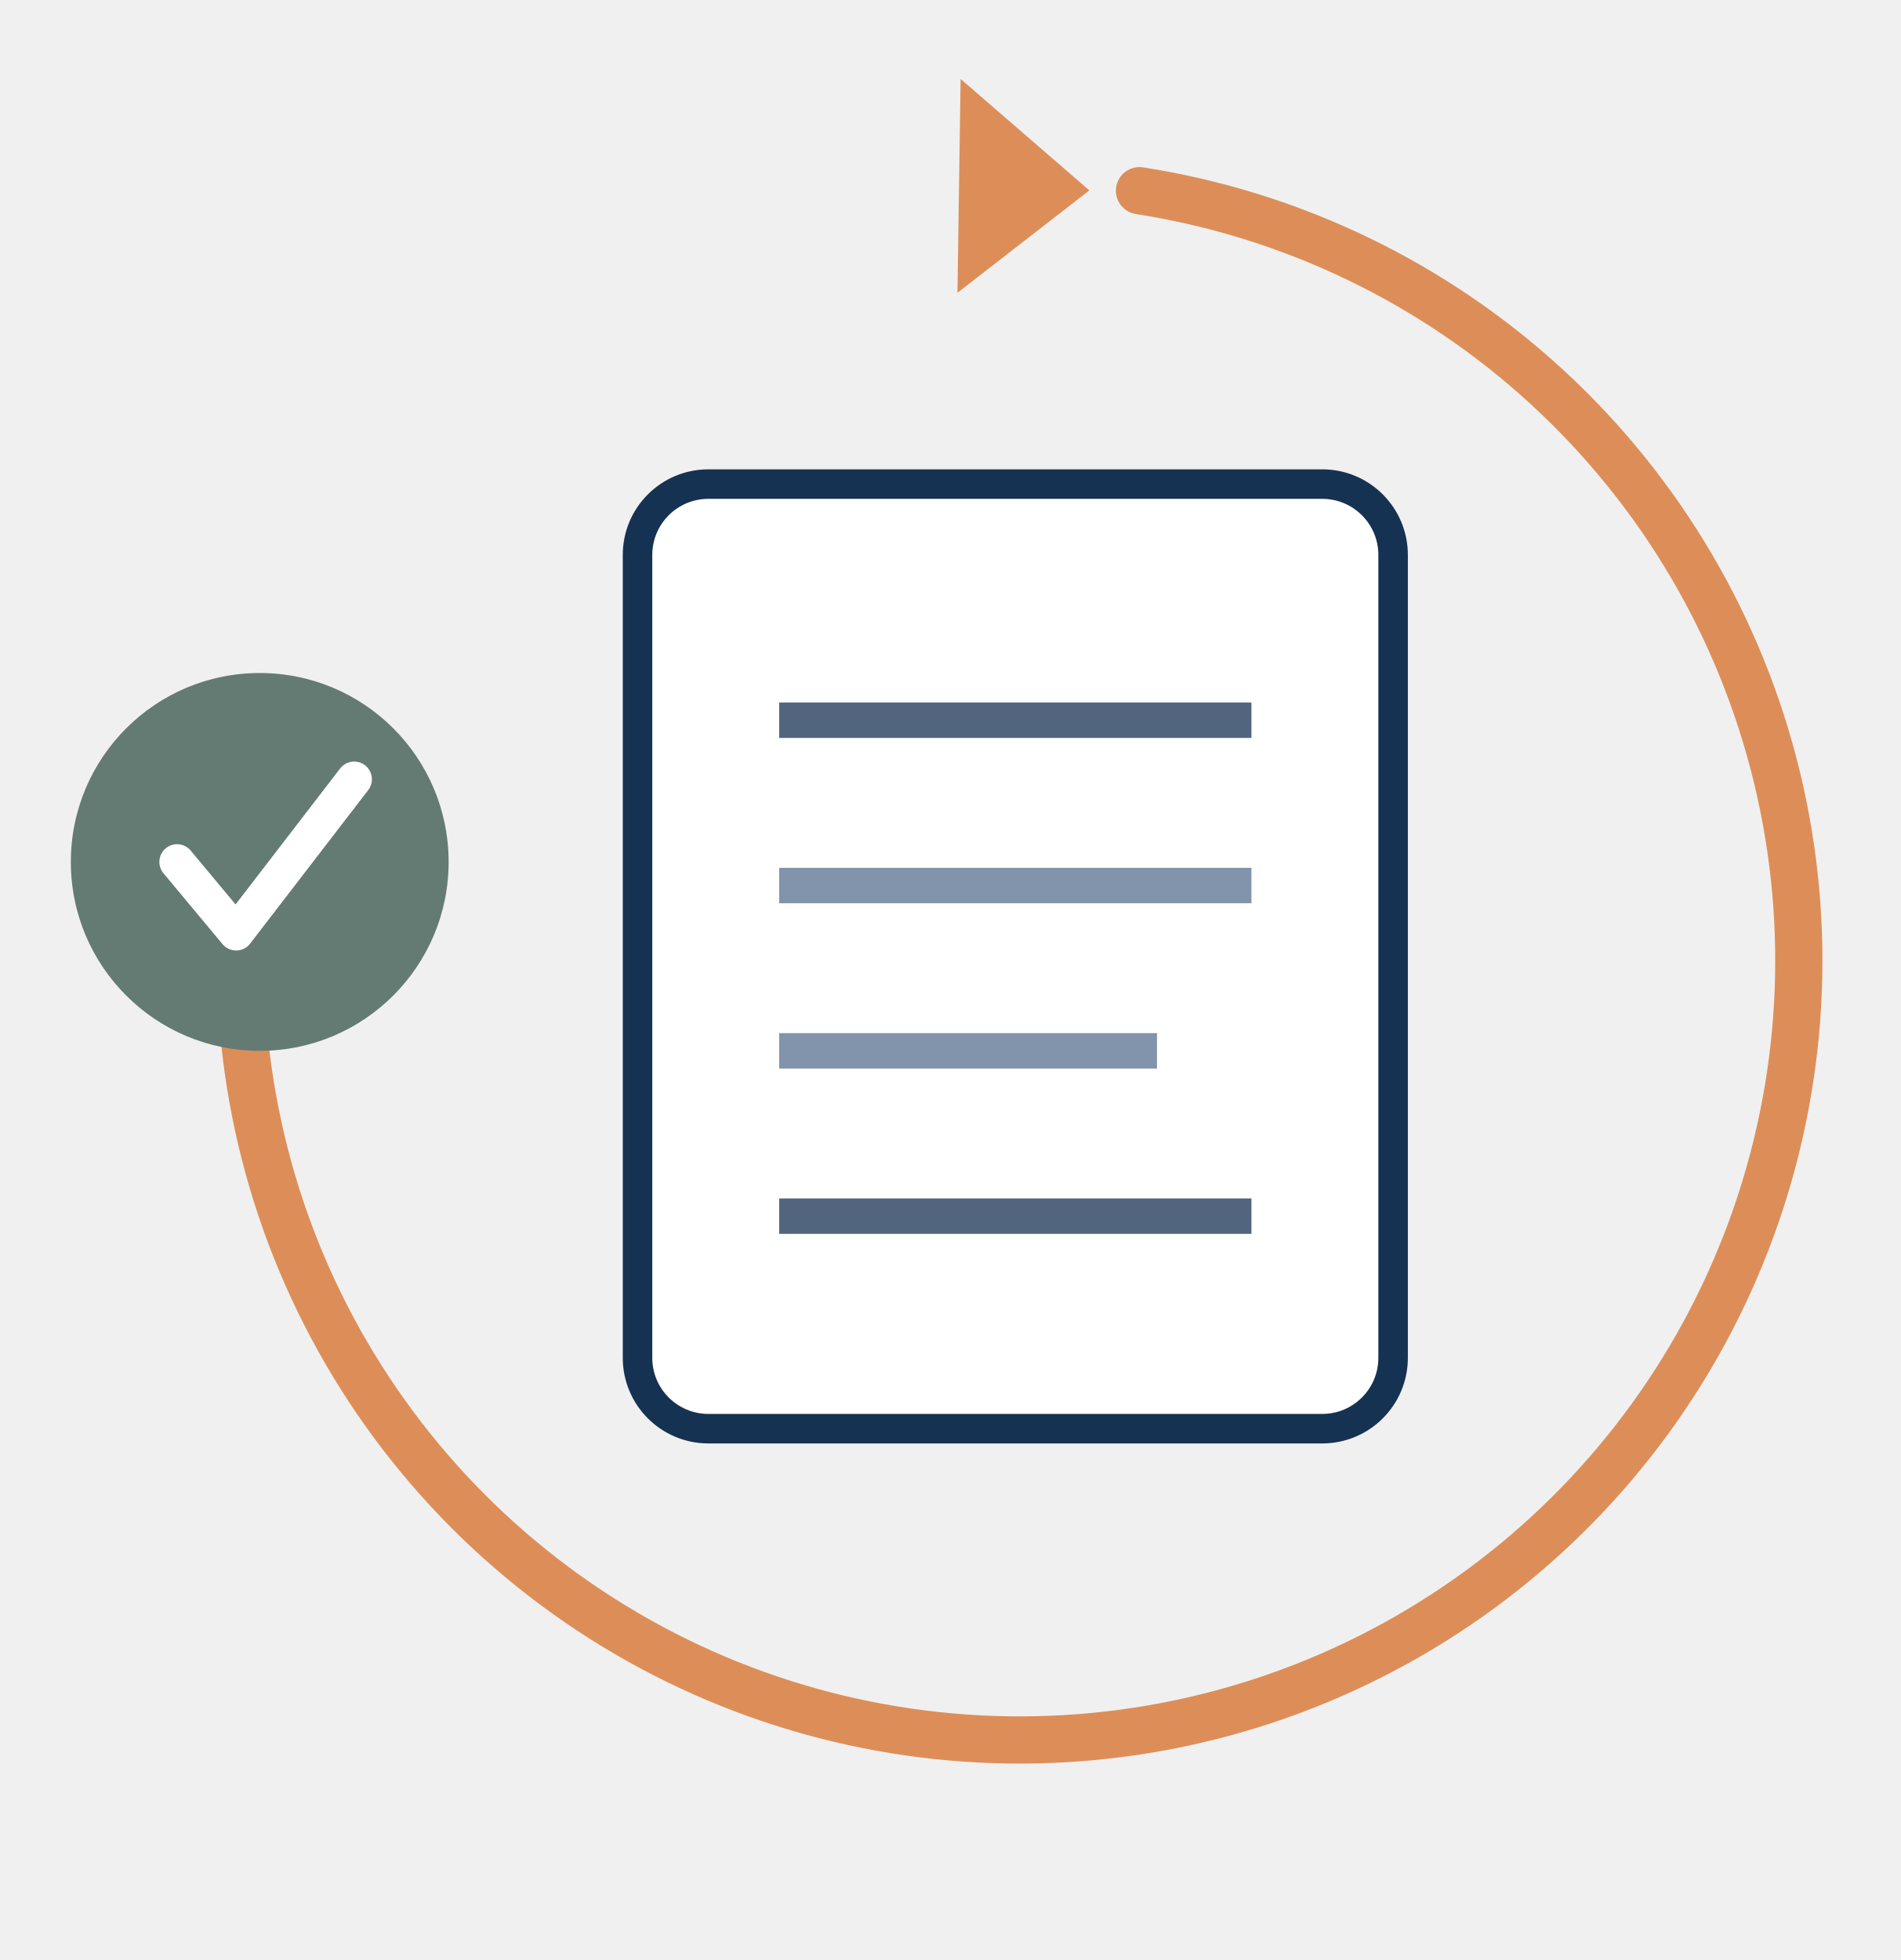
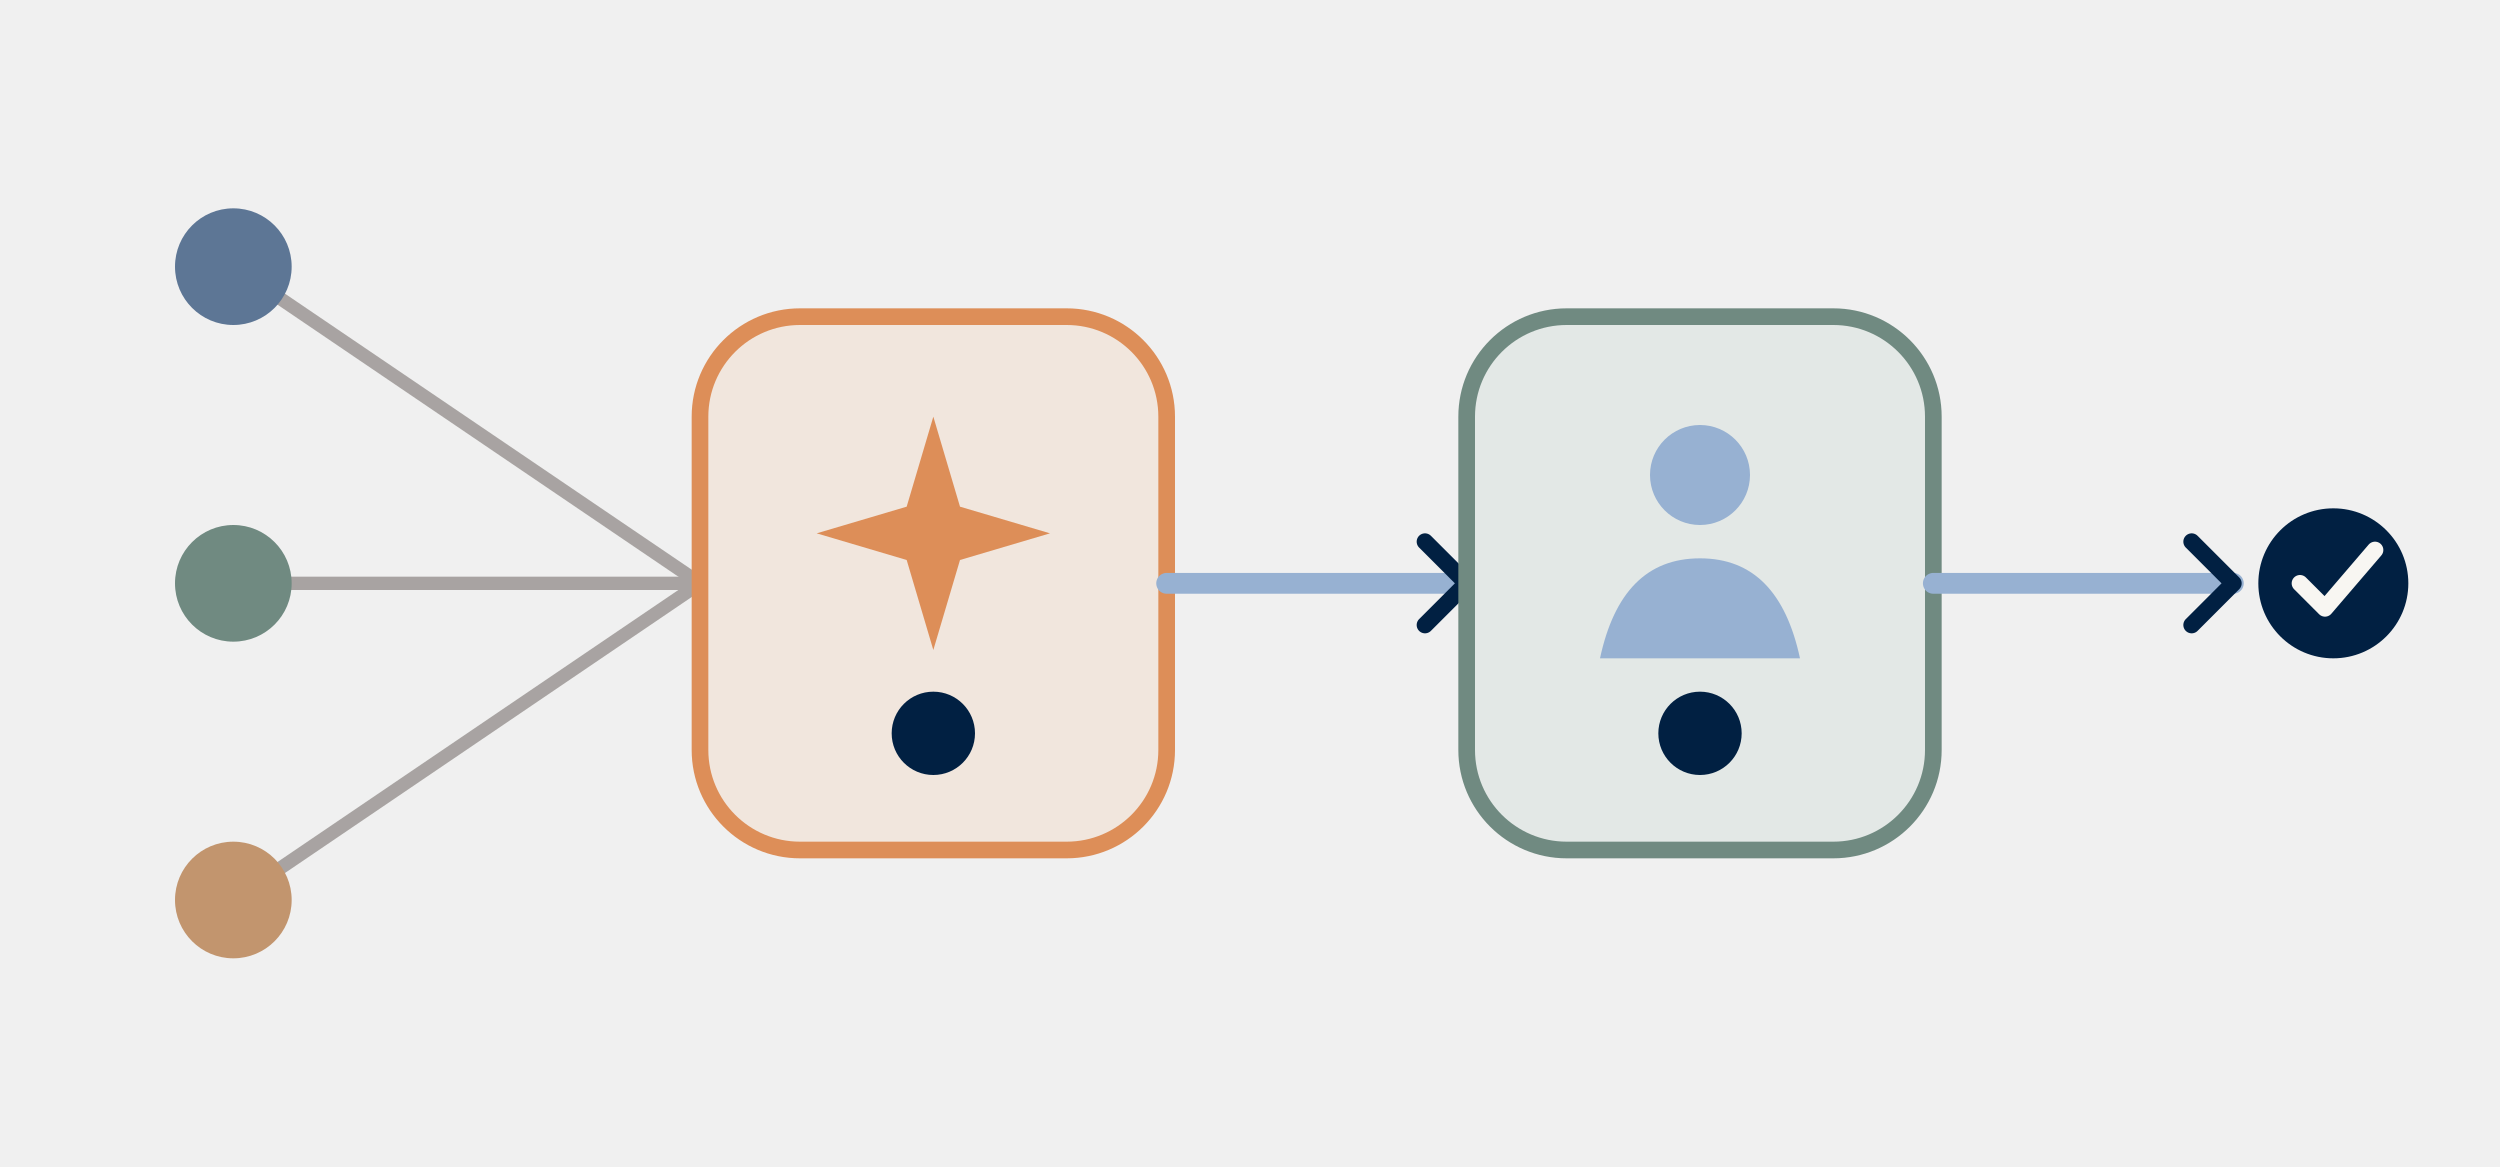
- <svg xmlns="http://www.w3.org/2000/svg" width="161" height="166" viewBox="0 0 161 166" fill="none">
-   <g clip-path="url(#clip0_122_579)">
-     <path d="M112 41H60C56.686 41 54 43.686 54 47V115C54 118.314 56.686 121 60 121H112C115.314 121 118 118.314 118 115V47C118 43.686 115.314 41 112 41Z" fill="white" stroke="#163252" stroke-width="2.5" />
-     <path d="M66 61H106" stroke="#51667E" stroke-width="3" />
-     <path d="M66 75H106" stroke="#8194AC" stroke-width="3" />
-     <path d="M66 89H98" stroke="#8194AC" stroke-width="3" />
-     <path d="M66 103H106" stroke="#51667E" stroke-width="3" />
-     <path d="M96.518 16.151C109.416 18.159 121.429 23.947 131.038 32.782C140.647 41.617 147.421 53.104 150.502 65.788C153.583 78.473 152.833 91.787 148.347 104.045C143.862 116.304 135.842 126.957 125.302 134.658C114.762 142.359 102.175 146.761 89.133 147.308C76.091 147.855 63.179 144.523 52.031 137.732C40.883 130.941 31.999 120.997 26.503 109.157C21.006 97.317 19.144 84.113 21.152 71.215" stroke="#DD8E58" stroke-width="4" stroke-linecap="round" />
-     <path d="M91.483 16.103L81.615 23.762L81.85 7.766L91.483 16.103Z" fill="#DD8E58" stroke="#DD8E58" />
-     <path d="M22 89C30.837 89 38 81.837 38 73C38 64.163 30.837 57 22 57C13.163 57 6 64.163 6 73C6 81.837 13.163 89 22 89Z" fill="#647B73" />
-     <path d="M15 73L20 79L30 66" stroke="white" stroke-width="3" stroke-linecap="round" stroke-linejoin="round" />
+ <svg xmlns="http://www.w3.org/2000/svg" width="300" height="140" viewBox="0 0 300 140" fill="none">
+   <g opacity="0.62" stroke="#7C7572" stroke-width="1.6">
+     <path d="M28 32L84 70" />
+     <path d="M28 70H84" />
+     <path d="M28 108L84 70" />
  </g>
-   <defs>
-     <clipPath id="clip0_122_579">
-       <rect width="161" height="166" fill="white" />
-     </clipPath>
-   </defs>
+   <circle cx="28" cy="32" r="7" fill="#5D7695" />
+   <circle cx="28" cy="70" r="7" fill="#708A81" />
+   <circle cx="28" cy="108" r="7" fill="#C2956E" />
+   <rect x="84" y="38" width="56" height="64" rx="12" fill="#F1E6DD" stroke="#DD8E58" stroke-width="2" />
+   <path d="M112 50L115.2 60.8L126 64L115.2 67.2L112 78L108.8 67.2L98 64L108.8 60.8L112 50Z" fill="#DD8E58" />
+   <circle cx="112" cy="88" r="5" fill="#012042" />
+   <path d="M140 70H176" stroke="#97B1D2" stroke-width="2.5" stroke-linecap="round" />
+   <path d="M171 65L176 70L171 75" stroke="#012042" stroke-width="2" stroke-linecap="round" stroke-linejoin="round" />
+   <rect x="176" y="38" width="56" height="64" rx="12" fill="#E3E8E6" stroke="#708A81" stroke-width="2" />
+   <circle cx="204" cy="57" r="6" fill="#97B1D2" />
+   <path d="M192 79C193.7 71.1 197.6 67 204 67C210.4 67 214.3 71.1 216 79H192Z" fill="#97B1D2" />
+   <circle cx="204" cy="88" r="5" fill="#012042" />
+   <path d="M232 70H268" stroke="#97B1D2" stroke-width="2.5" stroke-linecap="round" />
+   <path d="M263 65L268 70L263 75" stroke="#012042" stroke-width="2" stroke-linecap="round" stroke-linejoin="round" />
+   <circle cx="280" cy="70" r="9" fill="#012042" />
+   <path d="M276 70L279 73L285 66" stroke="#F8F6F2" stroke-width="2" stroke-linecap="round" stroke-linejoin="round" />
</svg>
